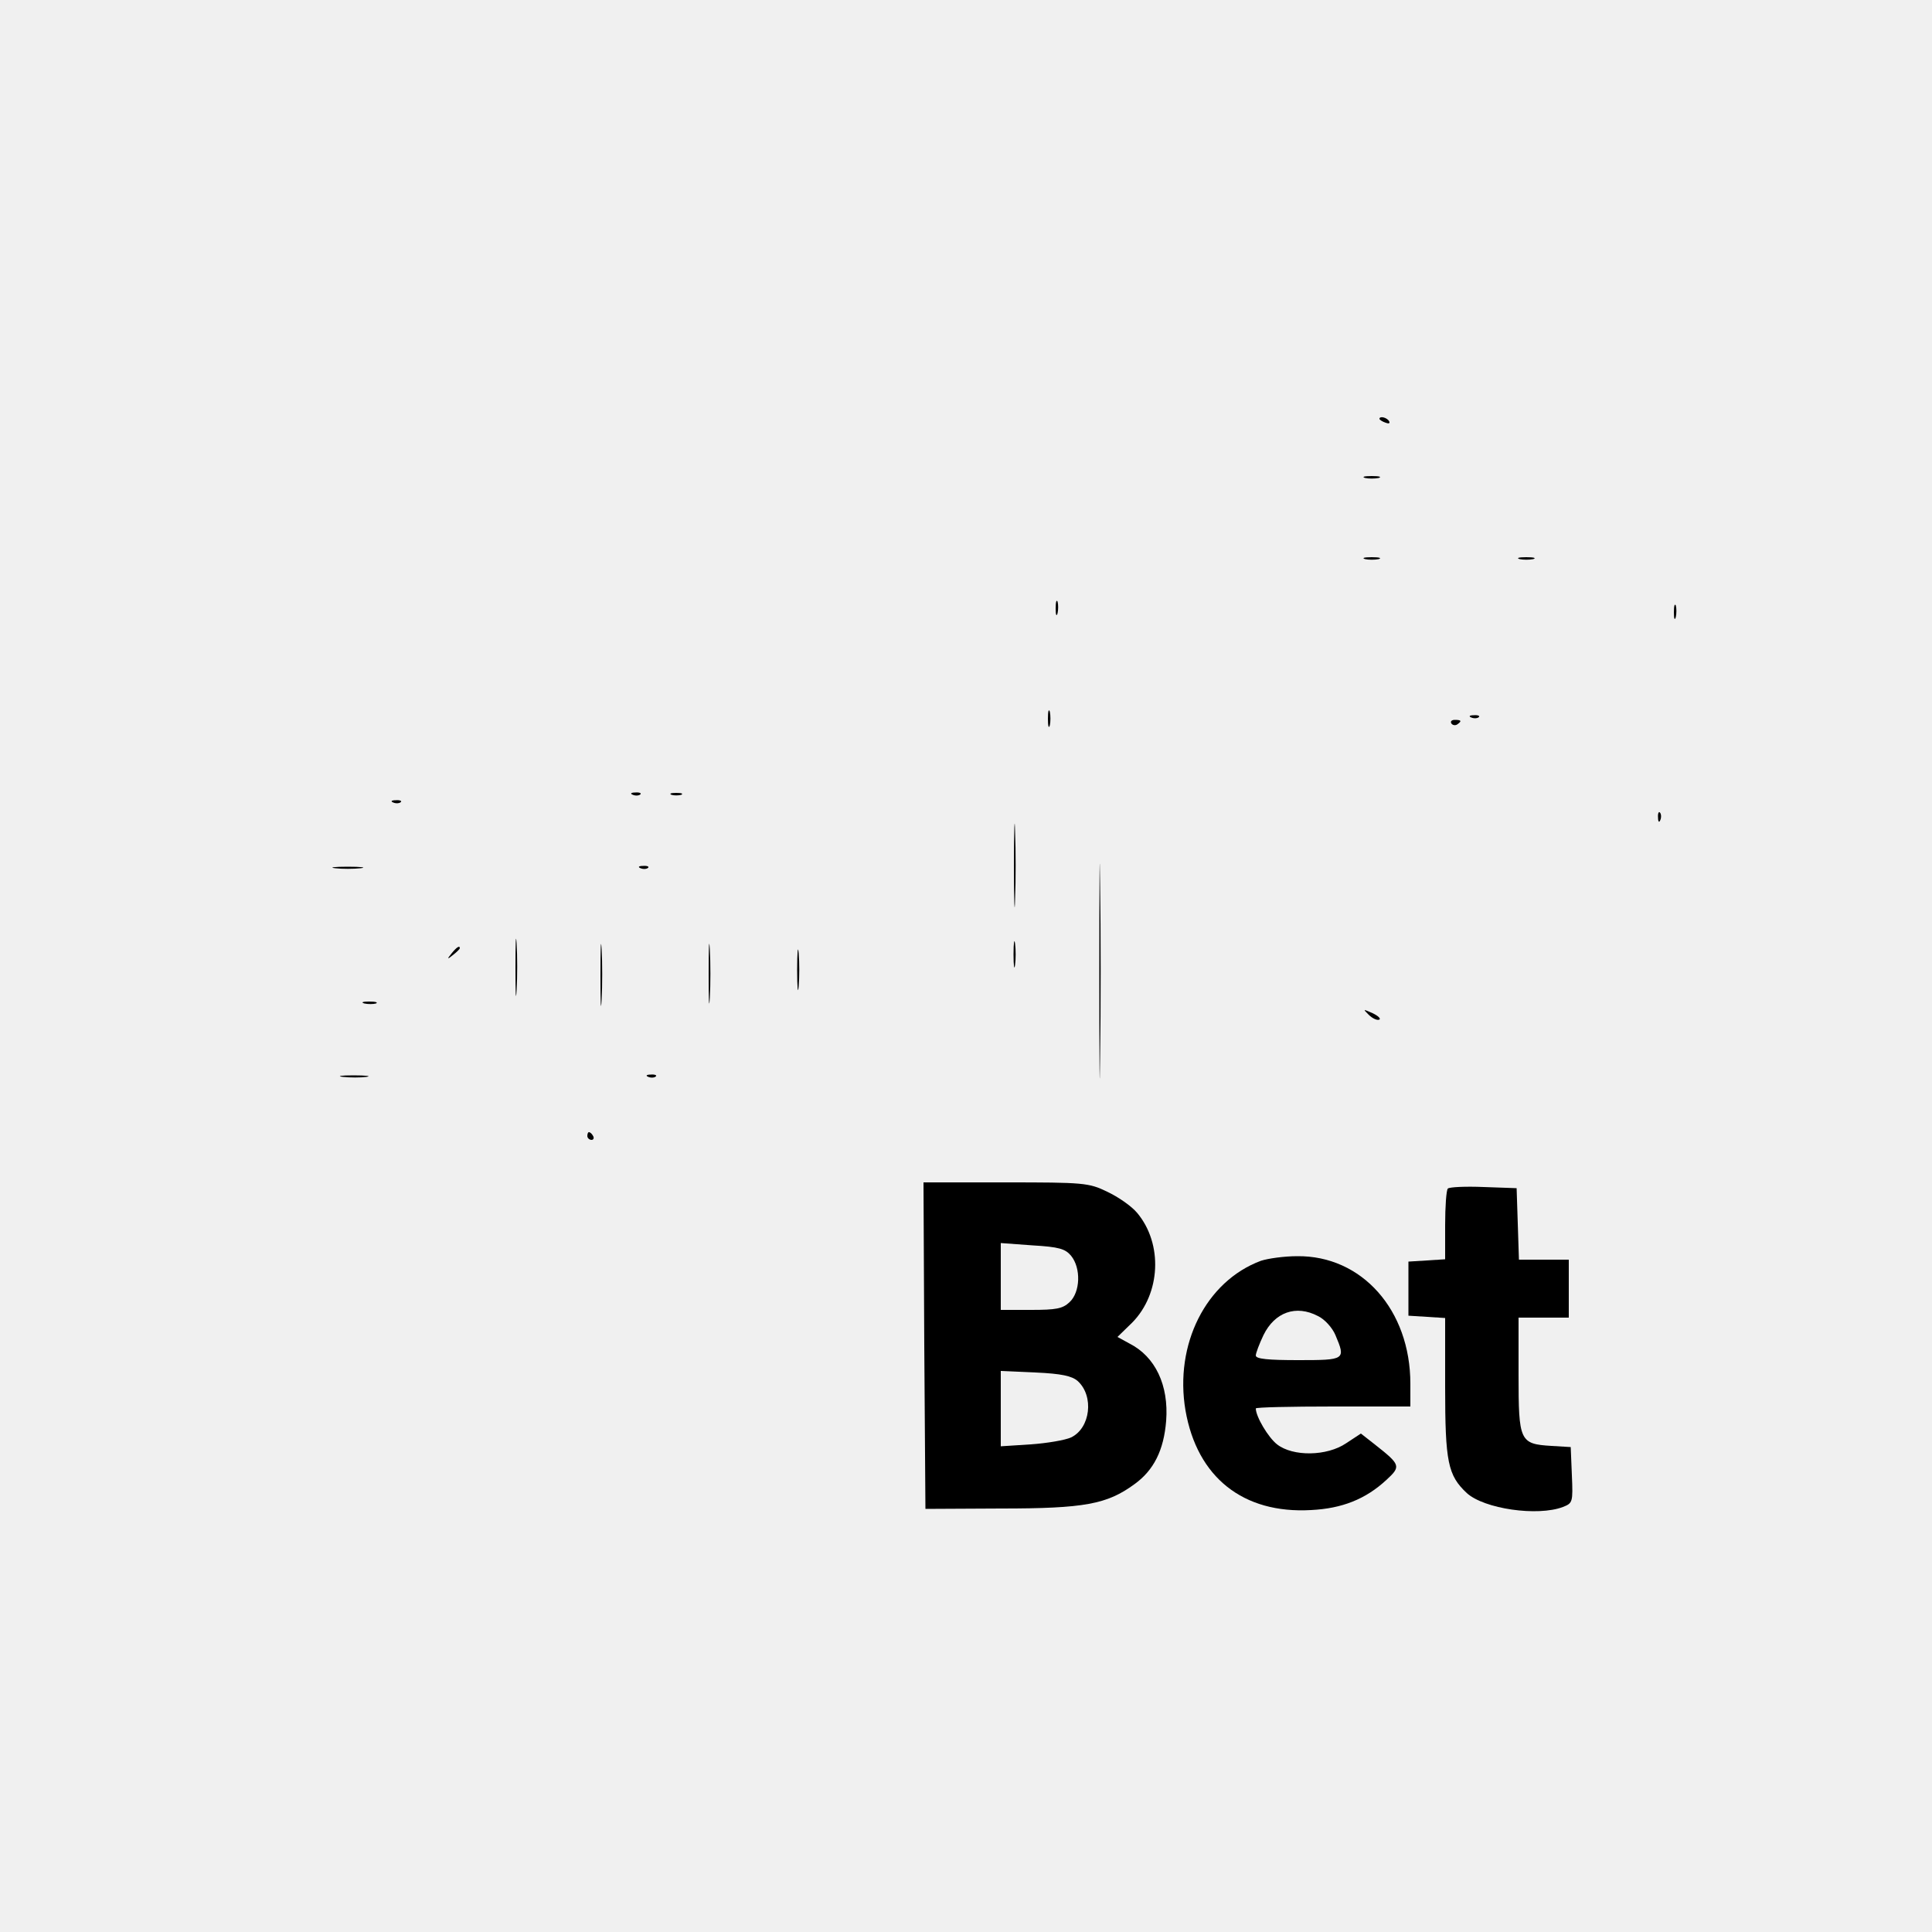
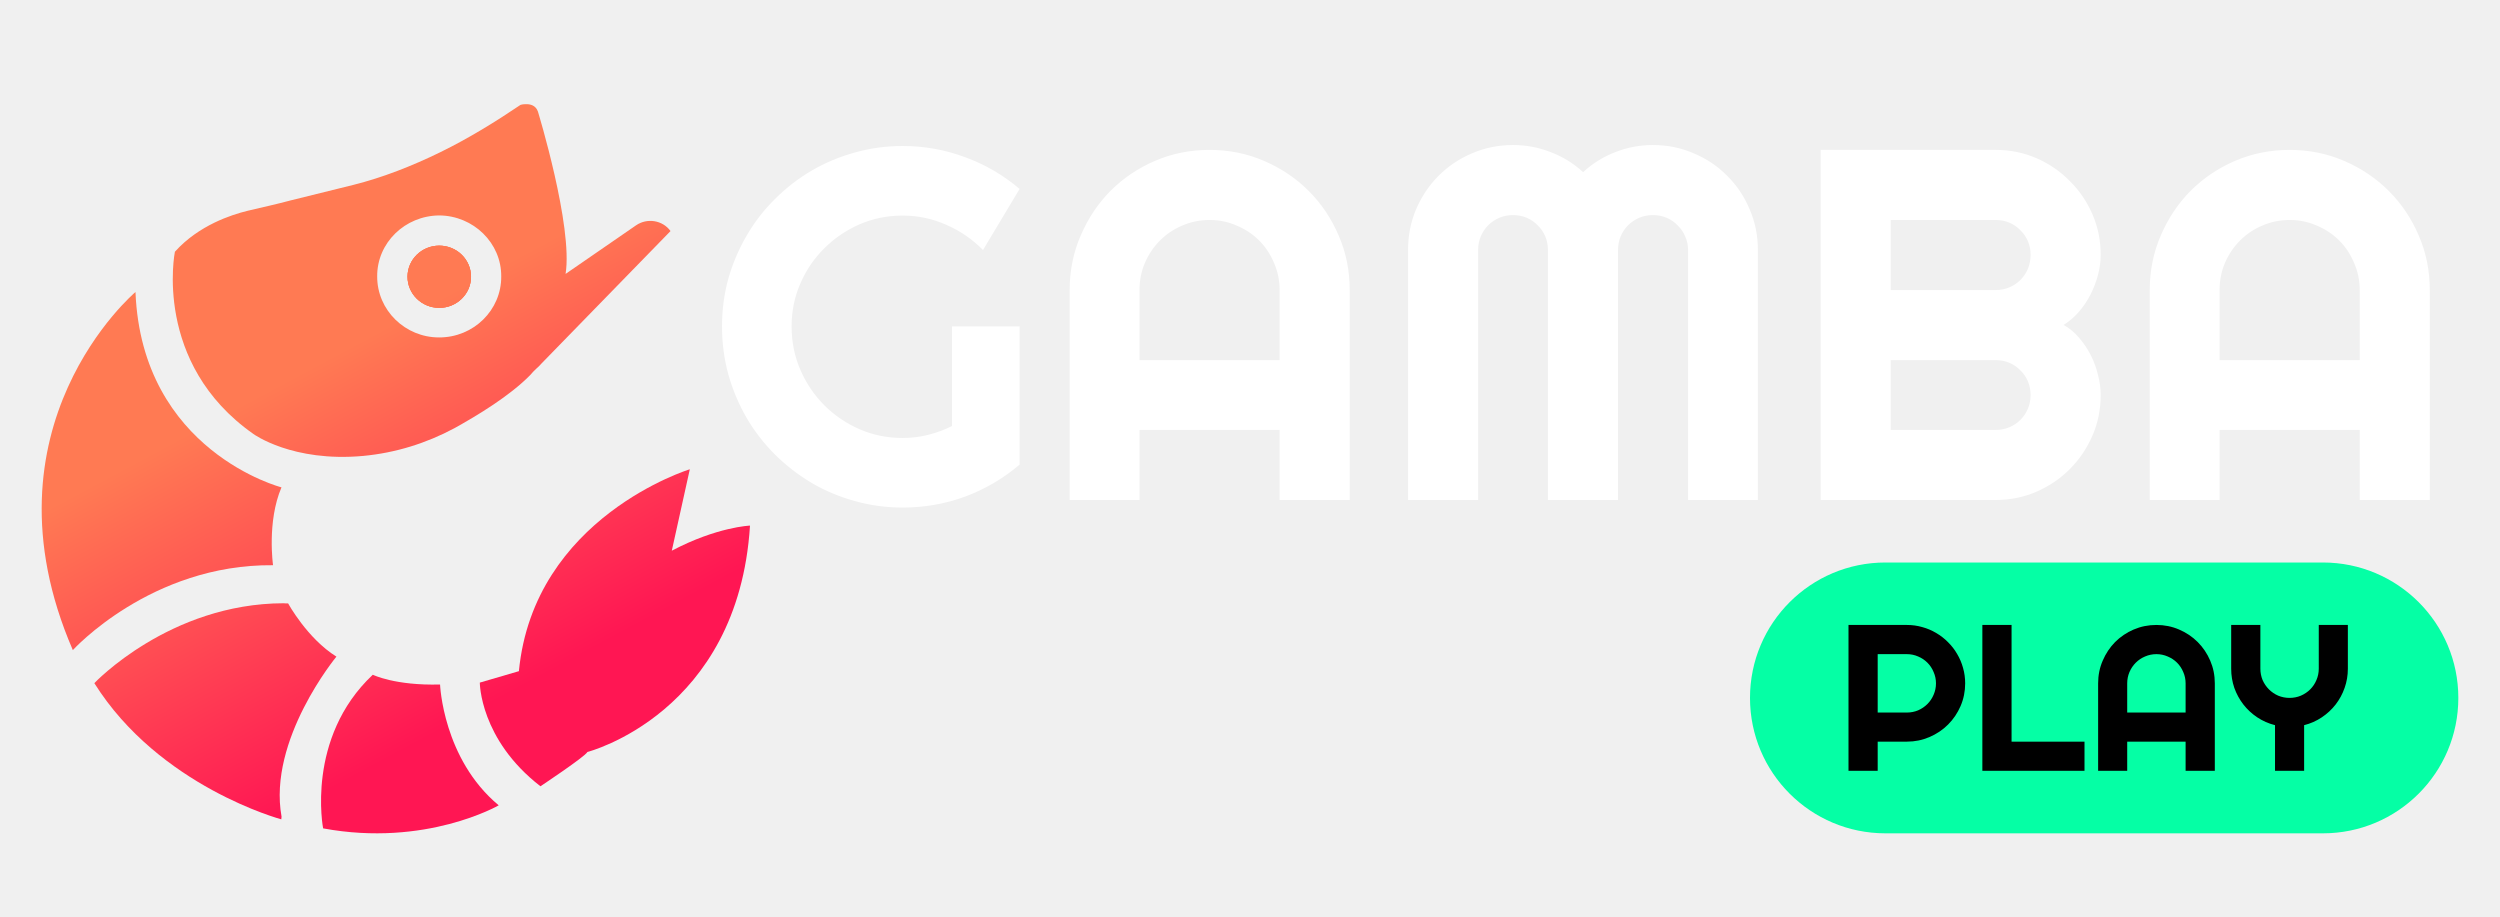
- <svg xmlns="http://www.w3.org/2000/svg" version="1.0" width="500pt" height="500pt" viewBox="0 0 500 500" preserveAspectRatio="xMidYMid meet">
-   <g transform="translate(0,500) scale(0.1,-0.1)" fill="#000000" stroke="none">
-     <path d="M3570 3916 c0 -2 7 -7 16 -10 8 -3 12 -2 9 4 -6 10 -25 14 -25 6z" />
-     <path d="M3533 3763 c9 -2 25 -2 35 0 9 3 1 5 -18 5 -19 0 -27 -2 -17 -5z" />
-     <path d="M3533 3553 c9 -2 25 -2 35 0 9 3 1 5 -18 5 -19 0 -27 -2 -17 -5z" />
-     <path d="M3933 3553 c9 -2 25 -2 35 0 9 3 1 5 -18 5 -19 0 -27 -2 -17 -5z" />
-     <path d="M2732 3425 c0 -16 2 -22 5 -12 2 9 2 23 0 30 -3 6 -5 -1 -5 -18z" />
-     <path d="M4332 3415 c0 -16 2 -22 5 -12 2 9 2 23 0 30 -3 6 -5 -1 -5 -18z" />
-     <path d="M2712 3140 c0 -19 2 -27 5 -17 2 9 2 25 0 35 -3 9 -5 1 -5 -18z" />
-     <path d="M3808 3143 c7 -3 16 -2 19 1 4 3 -2 6 -13 5 -11 0 -14 -3 -6 -6z" />
-     <path d="M3756 3128 c3 -5 10 -6 15 -3 13 9 11 12 -6 12 -8 0 -12 -4 -9 -9z" />
-     <path d="M1638 2943 c7 -3 16 -2 19 1 4 3 -2 6 -13 5 -11 0 -14 -3 -6 -6z" />
-     <path d="M1738 2943 c6 -2 18 -2 25 0 6 3 1 5 -13 5 -14 0 -19 -2 -12 -5z" />
-     <path d="M1018 2923 c7 -3 16 -2 19 1 4 3 -2 6 -13 5 -11 0 -14 -3 -6 -6z" />
-     <path d="M2624 2760 c0 -96 2 -136 3 -87 2 48 2 126 0 175 -1 48 -3 8 -3 -88z" />
-     <path d="M2845 2485 c0 -247 1 -347 2 -222 2 126 2 328 0 450 -1 122 -2 20 -2 -228z" />
-     <path d="M4291 2884 c0 -11 3 -14 6 -6 3 7 2 16 -1 19 -3 4 -6 -2 -5 -13z" />
-     <path d="M868 2753 c17 -2 47 -2 65 0 17 2 3 4 -33 4 -36 0 -50 -2 -32 -4z" />
-     <path d="M1658 2753 c7 -3 16 -2 19 1 4 3 -2 6 -13 5 -11 0 -14 -3 -6 -6z" />
-     <path d="M1334 2495 c0 -66 1 -92 3 -57 2 34 2 88 0 120 -2 31 -3 3 -3 -63z" />
-     <path d="M1554 2475 c0 -71 1 -99 3 -62 2 37 2 96 0 130 -2 34 -3 4 -3 -68z" />
-     <path d="M1834 2480 c0 -69 1 -97 3 -62 2 34 2 90 0 125 -2 34 -3 6 -3 -63z" />
-     <path d="M2623 2530 c0 -30 2 -43 4 -27 2 15 2 39 0 55 -2 15 -4 2 -4 -28z" />
-     <path d="M2063 2490 c0 -47 2 -66 4 -42 2 23 2 61 0 85 -2 23 -4 4 -4 -43z" />
-     <path d="M1169 2533 c-13 -16 -12 -17 4 -4 9 7 17 15 17 17 0 8 -8 3 -21 -13z" />
-     <path d="M943 2403 c9 -2 23 -2 30 0 6 3 -1 5 -18 5 -16 0 -22 -2 -12 -5z" />
-     <path d="M3542 2374 c9 -9 21 -15 27 -13 6 2 -2 10 -17 17 -25 11 -25 11 -10 -4z" />
-     <path d="M888 2213 c18 -2 45 -2 60 0 15 2 0 4 -33 4 -33 0 -45 -2 -27 -4z" />
-     <path d="M1678 2213 c7 -3 16 -2 19 1 4 3 -2 6 -13 5 -11 0 -14 -3 -6 -6z" />
-     <path d="M1520 2060 c0 -5 5 -10 11 -10 5 0 7 5 4 10 -3 6 -8 10 -11 10 -2 0 -4 -4 -4 -10z" />
-     <path d="M2392 1518 l3 -423 195 1 c217 0 275 11 346 63 50 36 76 88 82 164 7 92 -28 166 -95 200 l-31 17 38 37 c74 75 80 204 13 284 -15 18 -50 42 -78 55 -47 23 -61 24 -263 24 l-212 0 2 -422z m380 232 c26 -32 24 -94 -4 -120 -18 -17 -35 -20 -100 -20 l-78 0 0 86 0 87 82 -6 c69 -4 85 -9 100 -27z m17 -324 c43 -39 33 -122 -17 -146 -15 -7 -62 -15 -104 -18 l-78 -5 0 98 0 97 90 -4 c67 -3 94 -9 109 -22z" />
-     <path d="M3747 1924 c-4 -4 -7 -47 -7 -95 l0 -88 -47 -3 -48 -3 0 -70 0 -70 48 -3 47 -3 0 -178 c0 -195 7 -229 56 -275 45 -41 183 -61 249 -36 25 10 26 12 23 82 l-3 73 -50 3 c-82 5 -85 12 -85 184 l0 148 65 0 65 0 0 75 0 75 -65 0 -64 0 -3 93 -3 92 -85 3 c-47 2 -89 0 -93 -4z" />
-     <path d="M3263 1737 c-142 -53 -224 -216 -195 -387 30 -173 149 -268 325 -258 80 4 141 28 195 78 38 35 37 39 -29 91 l-37 29 -38 -25 c-50 -34 -138 -35 -179 -3 -23 18 -55 72 -55 93 0 3 90 5 200 5 l200 0 0 59 c0 191 -126 332 -293 330 -34 0 -76 -6 -94 -12z m148 -143 c17 -8 37 -30 45 -49 27 -64 26 -65 -96 -65 -78 0 -110 3 -110 12 0 6 9 30 20 53 29 59 84 79 141 49z" />
-   </g>
+ <svg xmlns="http://www.w3.org/2000/svg" width="120" height="44" viewBox="0 0 120 44" fill="none">
+   <path d="M48.942 22.301C48.161 22.965 47.29 23.477 46.329 23.836C45.368 24.188 44.368 24.363 43.329 24.363C42.532 24.363 41.762 24.258 41.02 24.047C40.286 23.844 39.598 23.555 38.958 23.18C38.317 22.797 37.731 22.344 37.2 21.82C36.669 21.289 36.215 20.703 35.84 20.062C35.465 19.414 35.172 18.719 34.961 17.977C34.758 17.234 34.657 16.465 34.657 15.668C34.657 14.871 34.758 14.105 34.961 13.371C35.172 12.637 35.465 11.949 35.84 11.309C36.215 10.66 36.669 10.074 37.2 9.551C37.731 9.02 38.317 8.566 38.958 8.191C39.598 7.816 40.286 7.527 41.02 7.324C41.762 7.113 42.532 7.008 43.329 7.008C44.368 7.008 45.368 7.188 46.329 7.547C47.29 7.898 48.161 8.406 48.942 9.07L47.184 12C46.676 11.484 46.09 11.082 45.426 10.793C44.762 10.496 44.063 10.348 43.329 10.348C42.594 10.348 41.903 10.488 41.254 10.77C40.614 11.051 40.051 11.434 39.567 11.918C39.083 12.395 38.7 12.957 38.419 13.605C38.137 14.246 37.997 14.934 37.997 15.668C37.997 16.41 38.137 17.105 38.419 17.754C38.7 18.402 39.083 18.969 39.567 19.453C40.051 19.938 40.614 20.32 41.254 20.602C41.903 20.883 42.594 21.023 43.329 21.023C43.751 21.023 44.161 20.973 44.559 20.871C44.958 20.77 45.336 20.629 45.696 20.449V15.668H48.942V22.301ZM61.422 17.285V13.922C61.422 13.461 61.333 13.027 61.153 12.621C60.981 12.207 60.743 11.848 60.438 11.543C60.133 11.238 59.774 11 59.36 10.828C58.954 10.648 58.52 10.559 58.059 10.559C57.598 10.559 57.161 10.648 56.747 10.828C56.34 11 55.985 11.238 55.68 11.543C55.376 11.848 55.133 12.207 54.954 12.621C54.782 13.027 54.696 13.461 54.696 13.922V17.285H61.422ZM64.786 24H61.422V20.637H54.696V24H51.344V13.922C51.344 12.992 51.52 12.121 51.872 11.309C52.223 10.488 52.7 9.773 53.301 9.164C53.911 8.555 54.622 8.074 55.434 7.723C56.254 7.371 57.129 7.195 58.059 7.195C58.989 7.195 59.86 7.371 60.672 7.723C61.493 8.074 62.208 8.555 62.817 9.164C63.426 9.773 63.907 10.488 64.258 11.309C64.61 12.121 64.786 12.992 64.786 13.922V24ZM84.379 24H81.028V12C81.028 11.766 80.981 11.547 80.887 11.344C80.801 11.141 80.68 10.965 80.524 10.816C80.376 10.66 80.2 10.539 79.997 10.453C79.793 10.367 79.575 10.324 79.34 10.324C79.106 10.324 78.887 10.367 78.684 10.453C78.481 10.539 78.301 10.66 78.145 10.816C77.997 10.965 77.879 11.141 77.793 11.344C77.707 11.547 77.665 11.766 77.665 12V24H74.301V12C74.301 11.766 74.258 11.547 74.172 11.344C74.086 11.141 73.965 10.965 73.809 10.816C73.661 10.66 73.485 10.539 73.282 10.453C73.079 10.367 72.86 10.324 72.626 10.324C72.391 10.324 72.172 10.367 71.969 10.453C71.766 10.539 71.586 10.66 71.43 10.816C71.282 10.965 71.165 11.141 71.079 11.344C70.993 11.547 70.95 11.766 70.95 12V24H67.586V12C67.586 11.305 67.715 10.652 67.973 10.043C68.239 9.426 68.598 8.891 69.051 8.438C69.512 7.977 70.047 7.617 70.657 7.359C71.274 7.094 71.93 6.961 72.626 6.961C73.251 6.961 73.852 7.074 74.43 7.301C75.008 7.52 75.528 7.84 75.989 8.262C76.45 7.84 76.965 7.52 77.536 7.301C78.114 7.074 78.715 6.961 79.34 6.961C80.036 6.961 80.688 7.094 81.297 7.359C81.915 7.617 82.45 7.977 82.903 8.438C83.364 8.891 83.723 9.426 83.981 10.043C84.247 10.652 84.379 11.305 84.379 12V24ZM100.833 18.961C100.833 19.656 100.7 20.309 100.434 20.918C100.168 21.527 99.805 22.062 99.344 22.523C98.891 22.977 98.36 23.336 97.751 23.602C97.141 23.867 96.489 24 95.793 24H87.391V7.195H95.793C96.489 7.195 97.141 7.328 97.751 7.594C98.36 7.859 98.891 8.223 99.344 8.684C99.805 9.137 100.168 9.668 100.434 10.277C100.7 10.887 100.833 11.539 100.833 12.234C100.833 12.547 100.79 12.867 100.704 13.195C100.618 13.523 100.497 13.84 100.34 14.145C100.184 14.449 99.997 14.727 99.778 14.977C99.559 15.227 99.317 15.434 99.051 15.598C99.325 15.746 99.571 15.949 99.79 16.207C100.008 16.457 100.196 16.734 100.352 17.039C100.508 17.344 100.625 17.664 100.704 18C100.79 18.328 100.833 18.648 100.833 18.961ZM90.754 20.637H95.793C96.028 20.637 96.247 20.594 96.45 20.508C96.653 20.422 96.829 20.305 96.977 20.156C97.133 20 97.254 19.82 97.34 19.617C97.426 19.414 97.469 19.195 97.469 18.961C97.469 18.727 97.426 18.508 97.34 18.305C97.254 18.102 97.133 17.926 96.977 17.777C96.829 17.621 96.653 17.5 96.45 17.414C96.247 17.328 96.028 17.285 95.793 17.285H90.754V20.637ZM90.754 13.922H95.793C96.028 13.922 96.247 13.879 96.45 13.793C96.653 13.707 96.829 13.59 96.977 13.441C97.133 13.285 97.254 13.105 97.34 12.902C97.426 12.691 97.469 12.469 97.469 12.234C97.469 12 97.426 11.781 97.34 11.578C97.254 11.375 97.133 11.199 96.977 11.051C96.829 10.895 96.653 10.773 96.45 10.688C96.247 10.602 96.028 10.559 95.793 10.559H90.754V13.922ZM113.266 17.285V13.922C113.266 13.461 113.176 13.027 112.997 12.621C112.825 12.207 112.586 11.848 112.282 11.543C111.977 11.238 111.618 11 111.204 10.828C110.797 10.648 110.364 10.559 109.903 10.559C109.442 10.559 109.004 10.648 108.59 10.828C108.184 11 107.829 11.238 107.524 11.543C107.219 11.848 106.977 12.207 106.797 12.621C106.625 13.027 106.54 13.461 106.54 13.922V17.285H113.266ZM116.629 24H113.266V20.637H106.54V24H103.188V13.922C103.188 12.992 103.364 12.121 103.715 11.309C104.067 10.488 104.543 9.773 105.145 9.164C105.754 8.555 106.465 8.074 107.278 7.723C108.098 7.371 108.973 7.195 109.903 7.195C110.833 7.195 111.704 7.371 112.516 7.723C113.336 8.074 114.051 8.555 114.661 9.164C115.27 9.773 115.75 10.488 116.102 11.309C116.454 12.121 116.629 12.992 116.629 13.922V24Z" fill="white" />
+   <path d="M3.496 31.205C3.496 31.205 7.24 27.075 13.106 27.13C13.106 27.13 12.806 25.038 13.511 23.393C13.511 23.393 6.808 21.665 6.503 14.017C6.503 14.017 -1.147 20.472 3.496 31.205Z" fill="url(#paint0_linear_638_1116)" />
+   <path d="M4.528 32.791C7.645 37.759 13.502 39.328 13.502 39.328L13.514 39.197C12.849 35.508 16.148 31.518 16.148 31.518C14.751 30.649 13.83 28.964 13.83 28.964C13.747 28.968 13.68 28.962 13.613 28.956C8.133 28.969 4.528 32.791 4.528 32.791Z" fill="url(#paint1_linear_638_1116)" />
+   <path d="M15.51 39.762C20.444 40.677 23.938 38.656 23.938 38.656C21.26 36.428 21.123 32.856 21.123 32.856C18.961 32.916 17.894 32.387 17.894 32.387C14.663 35.427 15.51 39.762 15.51 39.762Z" fill="url(#paint2_linear_638_1116)" />
+   <path d="M24.907 32.216L23.031 32.765C23.031 32.765 23.027 35.486 25.941 37.741C25.941 37.741 28.074 36.327 28.198 36.094C28.198 36.094 35.43 34.25 36 25.229C36 25.229 34.422 25.287 32.246 26.434L33.111 22.525C33.111 22.525 25.622 24.819 24.907 32.216Z" fill="url(#paint3_linear_638_1116)" />
+   <path d="M22.609 13.284C22.609 14.108 21.927 14.777 21.085 14.777C20.244 14.777 19.561 14.108 19.561 13.284C19.561 12.46 20.244 11.792 21.085 11.792C21.927 11.792 22.609 12.46 22.609 13.284Z" fill="url(#paint4_linear_638_1116)" />
+   <path d="M24.984 5.034C23.8 5.835 22.509 6.632 21.145 7.301C19.782 7.969 18.372 8.518 16.98 8.87L13.965 9.616C13.265 9.804 12.547 9.961 11.855 10.125C11.13 10.306 9.544 10.804 8.395 12.084C8.395 12.084 7.319 17.433 12.164 20.831C12.164 20.831 14.029 22.196 17.435 21.884C18.985 21.738 20.464 21.277 21.817 20.551C22.917 19.941 24.47 19.004 25.454 17.999C25.541 17.89 25.638 17.797 25.734 17.704C25.806 17.644 25.903 17.551 26.006 17.433L32.185 11.091C31.807 10.567 31.062 10.448 30.527 10.818L27.148 13.148C27.511 10.879 25.82 5.354 25.82 5.354C25.717 5.056 25.448 4.993 25.241 5.001C25.091 4.998 24.984 5.034 24.984 5.034ZM18.105 13.268C18.093 11.655 19.44 10.352 21.087 10.341C22.725 10.354 24.073 11.665 24.059 13.27C24.071 14.882 22.732 16.201 21.077 16.197C19.447 16.199 18.1 14.889 18.105 13.268Z" fill="url(#paint5_linear_638_1116)" />
+   <path d="M22.609 13.283C22.609 14.107 21.927 14.776 21.085 14.776C20.244 14.776 19.561 14.107 19.561 13.283C19.561 12.459 20.244 11.791 21.085 11.791C21.927 11.791 22.609 12.459 22.609 13.283Z" fill="url(#paint6_linear_638_1116)" />
+   <path d="M22.609 13.283C22.609 14.107 21.927 14.776 21.085 14.776C20.244 14.776 19.561 14.107 19.561 13.283C19.561 12.459 20.244 11.791 21.085 11.791C21.927 11.791 22.609 12.459 22.609 13.283Z" fill="url(#paint7_linear_638_1116)" />
+   <rect x="84" y="27" width="34" height="13" rx="6.5" fill="#05FFA5" />
+   <path d="M90.129 31.399V34.202H91.53C91.722 34.202 91.903 34.166 92.072 34.095C92.242 34.02 92.39 33.919 92.517 33.792C92.644 33.665 92.743 33.517 92.814 33.348C92.889 33.175 92.927 32.993 92.927 32.801C92.927 32.609 92.889 32.428 92.814 32.259C92.743 32.086 92.644 31.936 92.517 31.81C92.39 31.683 92.242 31.583 92.072 31.512C91.903 31.437 91.722 31.399 91.53 31.399H90.129ZM90.129 37H88.728V29.998H91.53C91.787 29.998 92.035 30.032 92.272 30.101C92.51 30.166 92.731 30.26 92.936 30.384C93.145 30.504 93.334 30.651 93.503 30.823C93.675 30.992 93.822 31.181 93.942 31.39C94.066 31.598 94.16 31.821 94.226 32.059C94.294 32.296 94.328 32.544 94.328 32.801C94.328 33.185 94.255 33.548 94.108 33.89C93.962 34.228 93.762 34.524 93.508 34.778C93.254 35.032 92.956 35.232 92.614 35.379C92.276 35.525 91.914 35.599 91.53 35.599H90.129V37ZM100.056 37H95.153V29.998H96.555V35.599H100.056V37ZM104.909 34.202V32.801C104.909 32.609 104.872 32.428 104.797 32.259C104.725 32.086 104.626 31.936 104.499 31.81C104.372 31.683 104.222 31.583 104.05 31.512C103.881 31.437 103.7 31.399 103.508 31.399C103.316 31.399 103.133 31.437 102.961 31.512C102.792 31.583 102.644 31.683 102.517 31.81C102.39 31.936 102.289 32.086 102.214 32.259C102.142 32.428 102.106 32.609 102.106 32.801V34.202H104.909ZM106.311 37H104.909V35.599H102.106V37H100.71V32.801C100.71 32.413 100.783 32.05 100.93 31.712C101.076 31.37 101.275 31.072 101.525 30.818C101.779 30.564 102.076 30.364 102.414 30.218C102.756 30.071 103.12 29.998 103.508 29.998C103.895 29.998 104.258 30.071 104.597 30.218C104.938 30.364 105.236 30.564 105.49 30.818C105.744 31.072 105.944 31.37 106.091 31.712C106.237 32.05 106.311 32.413 106.311 32.801V37ZM110.598 37H109.201V34.808C108.892 34.73 108.607 34.604 108.347 34.432C108.09 34.259 107.868 34.054 107.683 33.816C107.497 33.575 107.352 33.31 107.248 33.02C107.147 32.727 107.097 32.42 107.097 32.098V29.998H108.498V32.098C108.498 32.29 108.534 32.472 108.605 32.645C108.68 32.814 108.781 32.962 108.908 33.089C109.035 33.216 109.183 33.317 109.353 33.392C109.525 33.463 109.707 33.499 109.899 33.499C110.091 33.499 110.272 33.463 110.441 33.392C110.614 33.317 110.764 33.216 110.891 33.089C111.018 32.962 111.117 32.814 111.188 32.645C111.263 32.472 111.301 32.29 111.301 32.098V29.998H112.697V32.098C112.697 32.42 112.645 32.727 112.541 33.02C112.44 33.31 112.297 33.575 112.111 33.816C111.926 34.054 111.704 34.259 111.447 34.432C111.19 34.604 110.907 34.73 110.598 34.808V37Z" fill="black" />
+   <defs>
+     <linearGradient id="paint0_linear_638_1116" x1="14.759" y1="38.489" x2="6.117" y2="22.374" gradientUnits="userSpaceOnUse">
+       <stop stop-color="#FF1653" />
+       <stop offset="1" stop-color="#FF7A53" />
+     </linearGradient>
+     <linearGradient id="paint1_linear_638_1116" x1="14.082" y1="38.85" x2="5.441" y2="22.735" gradientUnits="userSpaceOnUse">
+       <stop stop-color="#FF1653" />
+       <stop offset="1" stop-color="#FF7A53" />
+     </linearGradient>
+     <linearGradient id="paint2_linear_638_1116" x1="18.437" y1="36.516" x2="9.795" y2="20.402" gradientUnits="userSpaceOnUse">
+       <stop stop-color="#FF1653" />
+       <stop offset="1" stop-color="#FF7A53" />
+     </linearGradient>
+     <linearGradient id="paint3_linear_638_1116" x1="29.952" y1="30.339" x2="21.311" y2="14.225" gradientUnits="userSpaceOnUse">
+       <stop stop-color="#FF1653" />
+       <stop offset="1" stop-color="#FF7A53" />
+     </linearGradient>
+     <linearGradient id="paint4_linear_638_1116" x1="30.472" y1="30.064" x2="21.831" y2="13.95" gradientUnits="userSpaceOnUse">
+       <stop stop-color="#FF1653" />
+       <stop offset="1" stop-color="#FF7A53" />
+     </linearGradient>
+     <linearGradient id="paint5_linear_638_1116" x1="29.74" y1="30.452" x2="21.099" y2="14.338" gradientUnits="userSpaceOnUse">
+       <stop stop-color="#FF1653" />
+       <stop offset="1" stop-color="#FF7A53" />
+     </linearGradient>
+     <linearGradient id="paint6_linear_638_1116" x1="30.472" y1="30.063" x2="21.831" y2="13.948" gradientUnits="userSpaceOnUse">
+       <stop stop-color="#FF1653" />
+       <stop offset="1" stop-color="#FF7A53" />
+     </linearGradient>
+     <linearGradient id="paint7_linear_638_1116" x1="30.472" y1="30.063" x2="21.831" y2="13.948" gradientUnits="userSpaceOnUse">
+       <stop stop-color="#FF1653" />
+       <stop offset="1" stop-color="#FF7A53" />
+     </linearGradient>
+   </defs>
</svg>
